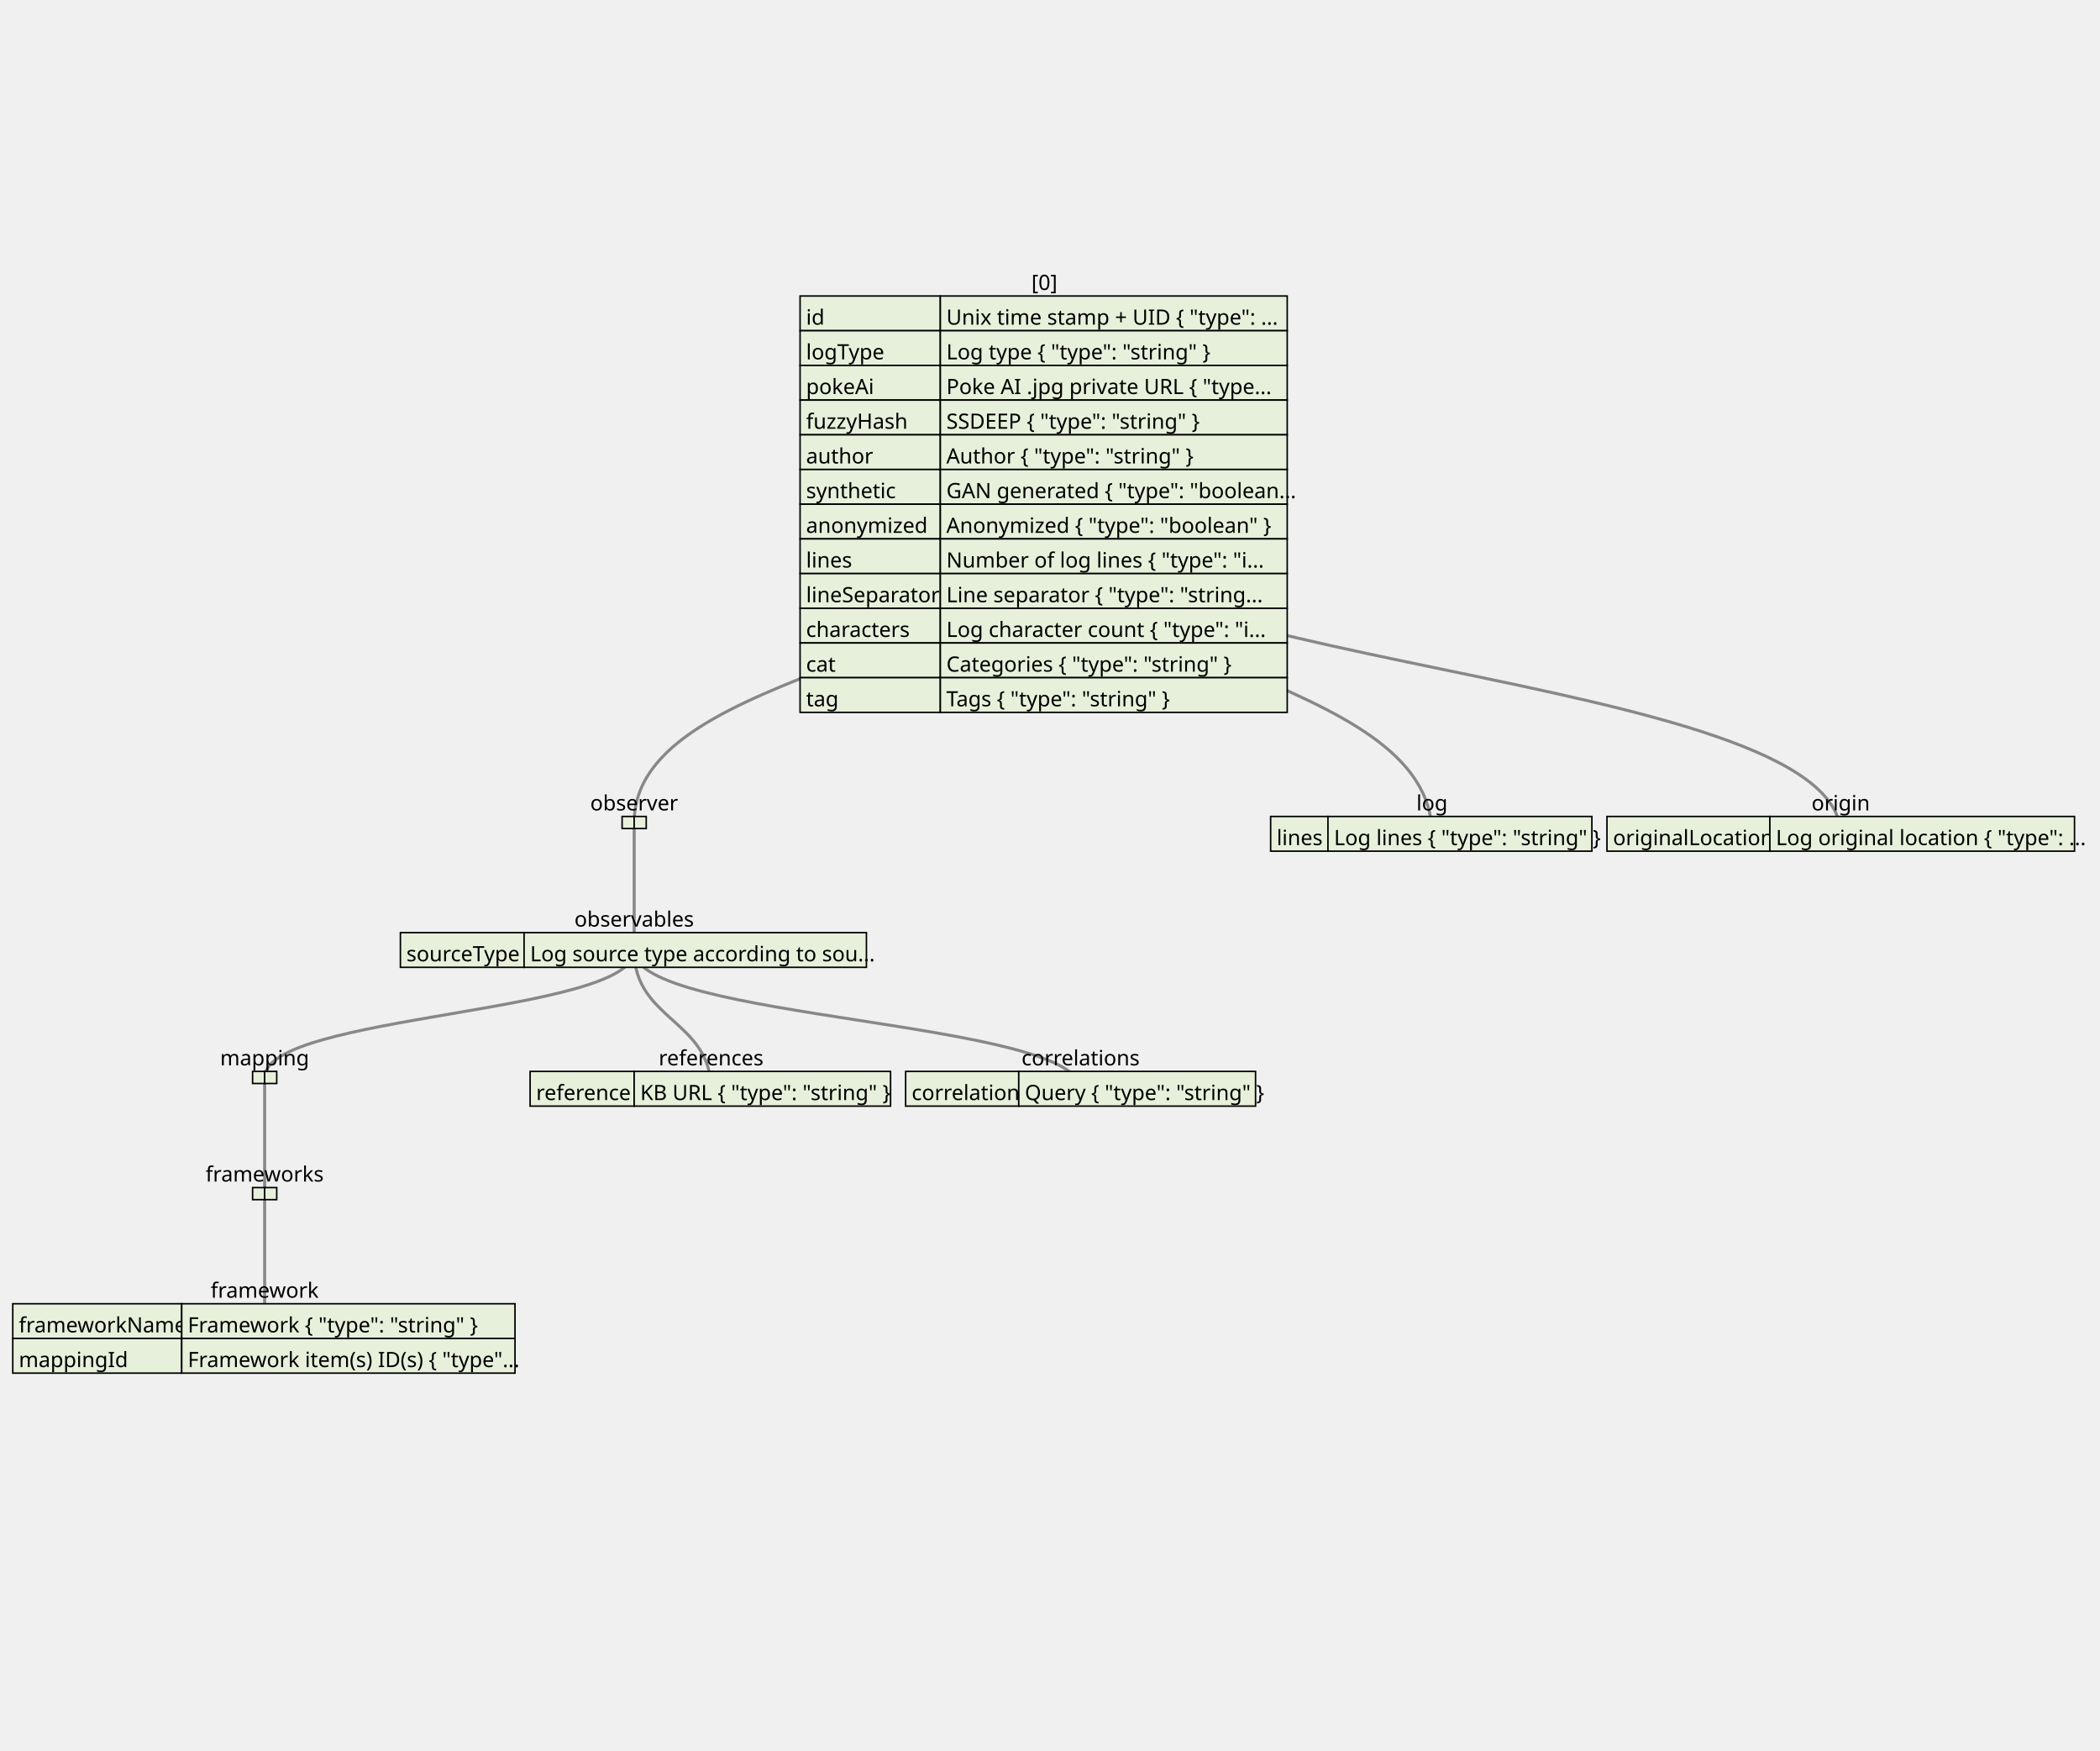
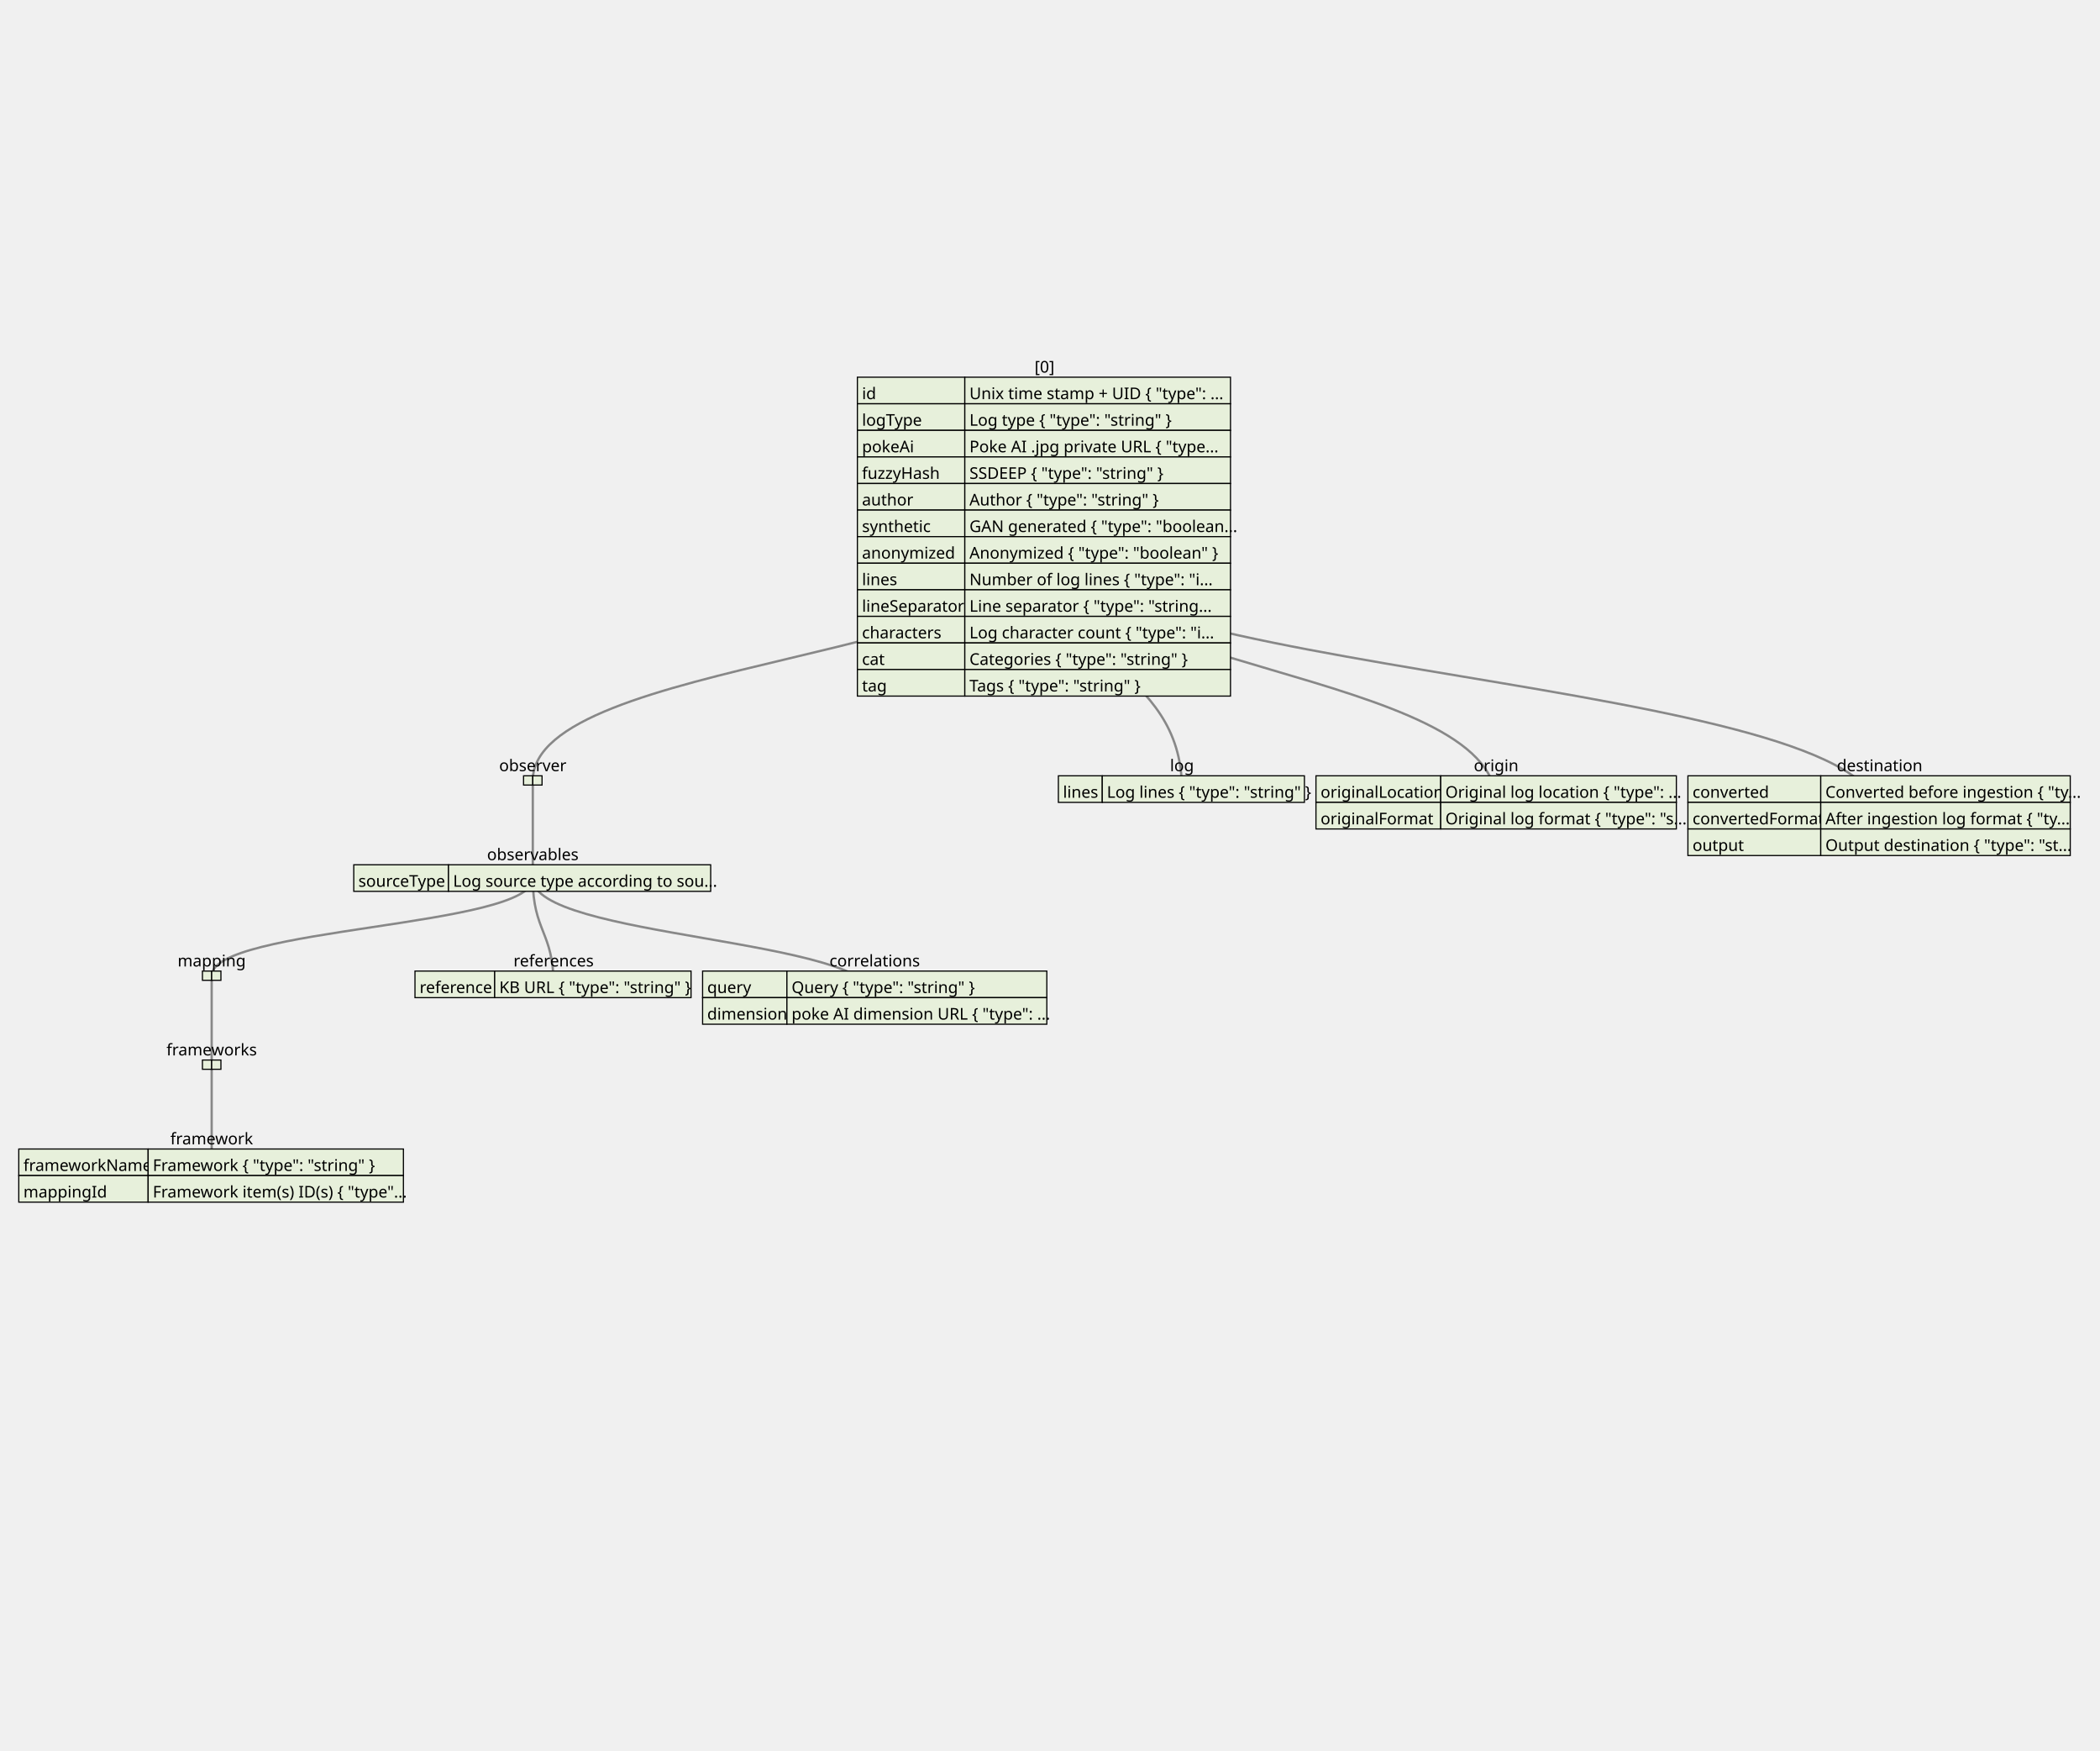
<svg xmlns="http://www.w3.org/2000/svg" class="vtree" width="960" height="800">
  <style>
.vtree-node text { font: 14px sans-serif; }
.vtree-link { fill: none; stroke: #888; stroke-width: 2px; }
.vtree-table { stroke-width: 2px; stroke: steelblue; }
path.vtree-table { fill: white; }
g.vtree-node rect { fill: white; stroke: black; stroke-width: 1px; }
g.vtree-node rect.number-text { fill: #d8f0ed; }
g.vtree-node rect.string-text { fill: #e7f0db; }
g.vtree-node rect.boolean-text { fill: #e1d8f0; }
g.vtree-node rect.null-text { fill: #888; }
</style>
-   <g class="vtree-root" transform="translate(146.4946,98.73875)scale(0.6894693)">
+   <g class="vtree-root" transform="translate(224.0278,144.4033)scale(0.5280493)">
    <g class="vtree-node" transform="translate(480,34)">
      <g class="vtree-node" transform="">
        <g class="vtree-node" transform="translate(-162,0)">
-           <path class="vtree-link" d="M162,157C162,266.5 690,266.5 690,376" />
-           <path class="vtree-link" d="M162,157C162,266.5 419,266.5 419,376" />
-           <path class="vtree-link" d="M162,157C162,262.5 -110,262.5 -110,368" />
-           <g class="vtree-node" transform="translate(-142,345)">
+           <path class="vtree-link" d="M162,157C162,278 885,278 885,399" />
+           <path class="vtree-link" d="M162,157C162,272 553,272 553,387" />
+           <path class="vtree-link" d="M162,157C162,266.5 281,266.5 281,376" />
+           <path class="vtree-link" d="M162,157C162,262.5 -281,262.5 -281,368" />
+           <g class="vtree-node" transform="translate(-313,345)">
            <path class="vtree-link" d="M32,23C32,65.5 32,65.5 32,108" />
            <g class="vtree-node" transform="translate(-123,77)">
-               <path class="vtree-link" d="M155,31C155,77 451,77 451,123" />
-               <path class="vtree-link" d="M155,31C155,77 206,77 206,123" />
-               <path class="vtree-link" d="M155,31C155,73 -90,73 -90,115" />
-               <g class="vtree-node" transform="translate(-122,92)">
+               <path class="vtree-link" d="M155,31C155,82.5 451,82.5 451,134" />
+               <path class="vtree-link" d="M155,31C155,77 173,77 173,123" />
+               <path class="vtree-link" d="M155,31C155,73 -123,73 -123,115" />
+               <g class="vtree-node" transform="translate(-155,92)">
                <path class="vtree-link" d="M32,23C32,61.5 32,61.5 32,100" />
                <g class="vtree-node" transform="translate(-9,77)">
                  <path class="vtree-link" d="M41,23C41,71 41,71 41,119" />
                  <g class="vtree-node" transform="translate(-126,77)">
                    <g transform="translate(0,19)">
                      <g transform="translate(0,0)">
                        <rect class="string-text" x="0" y="0" width="112" height="23" />
                        <text x="4" y="19">frameworkName</text>
                      </g>
                      <g transform="translate(112,0)">
                        <rect class="string-text" x="0" y="0" width="221" height="23" />
                        <text x="4" y="19">Framework { "type": "string" }</text>
                      </g>
                      <g transform="translate(0,23)">
                        <rect class="string-text" x="0" y="0" width="112" height="23" />
                        <text x="4" y="19">mappingId</text>
                      </g>
                      <g transform="translate(112,23)">
                        <rect class="string-text" x="0" y="0" width="221" height="23" />
                        <text x="4" y="19">Framework item(s) ID(s) { "type"...</text>
                      </g>
                    </g>
                    <g>
                      <text x="167" y="15" text-anchor="middle">framework</text>
                    </g>
                  </g>
                  <g transform="translate(33,19)">
                    <g transform="translate(0,0)">
                      <rect class="string-text" x="0" y="0" width="8" height="8" />
                      <text x="4" y="4"> </text>
                    </g>
                    <g transform="translate(8,0)">
                      <rect class="string-text" x="0" y="0" width="8" height="8" />
                      <text x="4" y="4"> </text>
                    </g>
                  </g>
                  <g>
                    <text x="41" y="15" text-anchor="middle">frameworks</text>
                  </g>
                </g>
                <g transform="translate(24,19)">
                  <g transform="translate(0,0)">
                    <rect class="string-text" x="0" y="0" width="8" height="8" />
                    <text x="4" y="4"> </text>
                  </g>
                  <g transform="translate(8,0)">
                    <rect class="string-text" x="0" y="0" width="8" height="8" />
                    <text x="4" y="4"> </text>
                  </g>
                </g>
                <g>
                  <text x="32" y="15" text-anchor="middle">mapping</text>
                </g>
              </g>
-               <g class="vtree-node" transform="translate(86,92)">
+               <g class="vtree-node" transform="translate(53,92)">
                <g transform="translate(0,19)">
                  <g transform="translate(0,0)">
                    <rect class="string-text" x="0" y="0" width="69" height="23" />
                    <text x="4" y="19">reference</text>
                  </g>
                  <g transform="translate(69,0)">
                    <rect class="string-text" x="0" y="0" width="170" height="23" />
                    <text x="4" y="19">KB URL { "type": "string" }</text>
                  </g>
                </g>
                <g>
                  <text x="120" y="15" text-anchor="middle">references</text>
                </g>
              </g>
-               <g class="vtree-node" transform="translate(335,92)">
+               <g class="vtree-node" transform="translate(302,92)">
                <g transform="translate(0,19)">
                  <g transform="translate(0,0)">
-                     <rect class="string-text" x="0" y="0" width="75" height="23" />
-                     <text x="4" y="19">correlation</text>
-                   </g>
-                   <g transform="translate(75,0)">
-                     <rect class="string-text" x="0" y="0" width="157" height="23" />
+                     <rect class="string-text" x="0" y="0" width="73" height="23" />
+                     <text x="4" y="19">query</text>
+                   </g>
+                   <g transform="translate(73,0)">
+                     <rect class="string-text" x="0" y="0" width="225" height="23" />
                    <text x="4" y="19">Query { "type": "string" }</text>
                  </g>
+                   <g transform="translate(0,23)">
+                     <rect class="string-text" x="0" y="0" width="73" height="23" />
+                     <text x="4" y="19">dimension</text>
+                   </g>
+                   <g transform="translate(73,23)">
+                     <rect class="string-text" x="0" y="0" width="225" height="23" />
+                     <text x="4" y="19">poke AI dimension URL { "type": ...</text>
+                   </g>
                </g>
                <g>
-                   <text x="116" y="15" text-anchor="middle">correlations</text>
+                   <text x="149" y="15" text-anchor="middle">correlations</text>
                </g>
              </g>
              <g transform="translate(0,19)">
                <g transform="translate(0,0)">
                  <rect class="string-text" x="0" y="0" width="82" height="23" />
                  <text x="4" y="19">sourceType</text>
                </g>
                <g transform="translate(82,0)">
                  <rect class="string-text" x="0" y="0" width="227" height="23" />
                  <text x="4" y="19">Log source type according to sou...</text>
                </g>
              </g>
              <g>
                <text x="155" y="15" text-anchor="middle">observables</text>
              </g>
            </g>
            <g transform="translate(24,19)">
              <g transform="translate(0,0)">
                <rect class="string-text" x="0" y="0" width="8" height="8" />
                <text x="4" y="4"> </text>
              </g>
              <g transform="translate(8,0)">
                <rect class="string-text" x="0" y="0" width="8" height="8" />
                <text x="4" y="4"> </text>
              </g>
            </g>
            <g>
              <text x="32" y="15" text-anchor="middle">observer</text>
            </g>
          </g>
-           <g class="vtree-node" transform="translate(312,345)">
+           <g class="vtree-node" transform="translate(174,345)">
            <g transform="translate(0,19)">
              <g transform="translate(0,0)">
                <rect class="string-text" x="0" y="0" width="38" height="23" />
                <text x="4" y="19">lines</text>
              </g>
              <g transform="translate(38,0)">
                <rect class="string-text" x="0" y="0" width="175" height="23" />
                <text x="4" y="19">Log lines { "type": "string" }</text>
              </g>
            </g>
            <g>
              <text x="107" y="15" text-anchor="middle">log</text>
            </g>
          </g>
-           <g class="vtree-node" transform="translate(535,345)">
+           <g class="vtree-node" transform="translate(397,345)">
            <g transform="translate(0,19)">
              <g transform="translate(0,0)">
                <rect class="string-text" x="0" y="0" width="108" height="23" />
                <text x="4" y="19">originalLocation</text>
              </g>
              <g transform="translate(108,0)">
-                 <rect class="string-text" x="0" y="0" width="202" height="23" />
-                 <text x="4" y="19">Log original location { "type": ...</text>
+                 <rect class="string-text" x="0" y="0" width="204" height="23" />
+                 <text x="4" y="19">Original log location { "type": ...</text>
+               </g>
+               <g transform="translate(0,23)">
+                 <rect class="string-text" x="0" y="0" width="108" height="23" />
+                 <text x="4" y="19">originalFormat</text>
+               </g>
+               <g transform="translate(108,23)">
+                 <rect class="string-text" x="0" y="0" width="204" height="23" />
+                 <text x="4" y="19">Original log format { "type": "s...</text>
              </g>
            </g>
            <g>
-               <text x="155" y="15" text-anchor="middle">origin</text>
+               <text x="156" y="15" text-anchor="middle">origin</text>
+             </g>
+           </g>
+           <g class="vtree-node" transform="translate(719,345)">
+             <g transform="translate(0,19)">
+               <g transform="translate(0,0)">
+                 <rect class="string-text" x="0" y="0" width="115" height="23" />
+                 <text x="4" y="19">converted</text>
+               </g>
+               <g transform="translate(115,0)">
+                 <rect class="string-text" x="0" y="0" width="216" height="23" />
+                 <text x="4" y="19">Converted before ingestion { "ty...</text>
+               </g>
+               <g transform="translate(0,23)">
+                 <rect class="string-text" x="0" y="0" width="115" height="23" />
+                 <text x="4" y="19">convertedFormat</text>
+               </g>
+               <g transform="translate(115,23)">
+                 <rect class="string-text" x="0" y="0" width="216" height="23" />
+                 <text x="4" y="19">After ingestion log format { "ty...</text>
+               </g>
+               <g transform="translate(0,46)">
+                 <rect class="string-text" x="0" y="0" width="115" height="23" />
+                 <text x="4" y="19">output</text>
+               </g>
+               <g transform="translate(115,46)">
+                 <rect class="string-text" x="0" y="0" width="216" height="23" />
+                 <text x="4" y="19">Output destination { "type": "st...</text>
+               </g>
+             </g>
+             <g>
+               <text x="166" y="15" text-anchor="middle">destination</text>
            </g>
          </g>
          <g transform="translate(0,19)">
            <g transform="translate(0,0)">
              <rect class="string-text" x="0" y="0" width="93" height="23" />
              <text x="4" y="19">id</text>
            </g>
            <g transform="translate(93,0)">
              <rect class="string-text" x="0" y="0" width="230" height="23" />
              <text x="4" y="19">Unix time stamp + UID { "type": ...</text>
            </g>
            <g transform="translate(0,23)">
              <rect class="string-text" x="0" y="0" width="93" height="23" />
              <text x="4" y="19">logType</text>
            </g>
            <g transform="translate(93,23)">
              <rect class="string-text" x="0" y="0" width="230" height="23" />
              <text x="4" y="19">Log type { "type": "string" }</text>
            </g>
            <g transform="translate(0,46)">
              <rect class="string-text" x="0" y="0" width="93" height="23" />
              <text x="4" y="19">pokeAi</text>
            </g>
            <g transform="translate(93,46)">
              <rect class="string-text" x="0" y="0" width="230" height="23" />
              <text x="4" y="19">Poke AI .jpg private URL { "type...</text>
            </g>
            <g transform="translate(0,69)">
              <rect class="string-text" x="0" y="0" width="93" height="23" />
              <text x="4" y="19">fuzzyHash</text>
            </g>
            <g transform="translate(93,69)">
              <rect class="string-text" x="0" y="0" width="230" height="23" />
              <text x="4" y="19">SSDEEP { "type": "string" }</text>
            </g>
            <g transform="translate(0,92)">
              <rect class="string-text" x="0" y="0" width="93" height="23" />
              <text x="4" y="19">author</text>
            </g>
            <g transform="translate(93,92)">
              <rect class="string-text" x="0" y="0" width="230" height="23" />
              <text x="4" y="19">Author { "type": "string" }</text>
            </g>
            <g transform="translate(0,115)">
              <rect class="string-text" x="0" y="0" width="93" height="23" />
              <text x="4" y="19">synthetic</text>
            </g>
            <g transform="translate(93,115)">
              <rect class="string-text" x="0" y="0" width="230" height="23" />
              <text x="4" y="19">GAN generated { "type": "boolean...</text>
            </g>
            <g transform="translate(0,138)">
              <rect class="string-text" x="0" y="0" width="93" height="23" />
              <text x="4" y="19">anonymized</text>
            </g>
            <g transform="translate(93,138)">
              <rect class="string-text" x="0" y="0" width="230" height="23" />
              <text x="4" y="19">Anonymized { "type": "boolean" }</text>
            </g>
            <g transform="translate(0,161)">
              <rect class="string-text" x="0" y="0" width="93" height="23" />
              <text x="4" y="19">lines</text>
            </g>
            <g transform="translate(93,161)">
              <rect class="string-text" x="0" y="0" width="230" height="23" />
              <text x="4" y="19">Number of log lines { "type": "i...</text>
            </g>
            <g transform="translate(0,184)">
              <rect class="string-text" x="0" y="0" width="93" height="23" />
              <text x="4" y="19">lineSeparator</text>
            </g>
            <g transform="translate(93,184)">
              <rect class="string-text" x="0" y="0" width="230" height="23" />
              <text x="4" y="19">Line separator { "type": "string...</text>
            </g>
            <g transform="translate(0,207)">
              <rect class="string-text" x="0" y="0" width="93" height="23" />
              <text x="4" y="19">characters</text>
            </g>
            <g transform="translate(93,207)">
              <rect class="string-text" x="0" y="0" width="230" height="23" />
              <text x="4" y="19">Log character count { "type": "i...</text>
            </g>
            <g transform="translate(0,230)">
              <rect class="string-text" x="0" y="0" width="93" height="23" />
              <text x="4" y="19">cat</text>
            </g>
            <g transform="translate(93,230)">
              <rect class="string-text" x="0" y="0" width="230" height="23" />
              <text x="4" y="19">Categories { "type": "string" }</text>
            </g>
            <g transform="translate(0,253)">
              <rect class="string-text" x="0" y="0" width="93" height="23" />
              <text x="4" y="19">tag</text>
            </g>
            <g transform="translate(93,253)">
              <rect class="string-text" x="0" y="0" width="230" height="23" />
              <text x="4" y="19">Tags { "type": "string" }</text>
            </g>
          </g>
          <g>
            <text x="162" y="15" text-anchor="middle">[0]</text>
          </g>
        </g>
      </g>
    </g>
  </g>
</svg>
